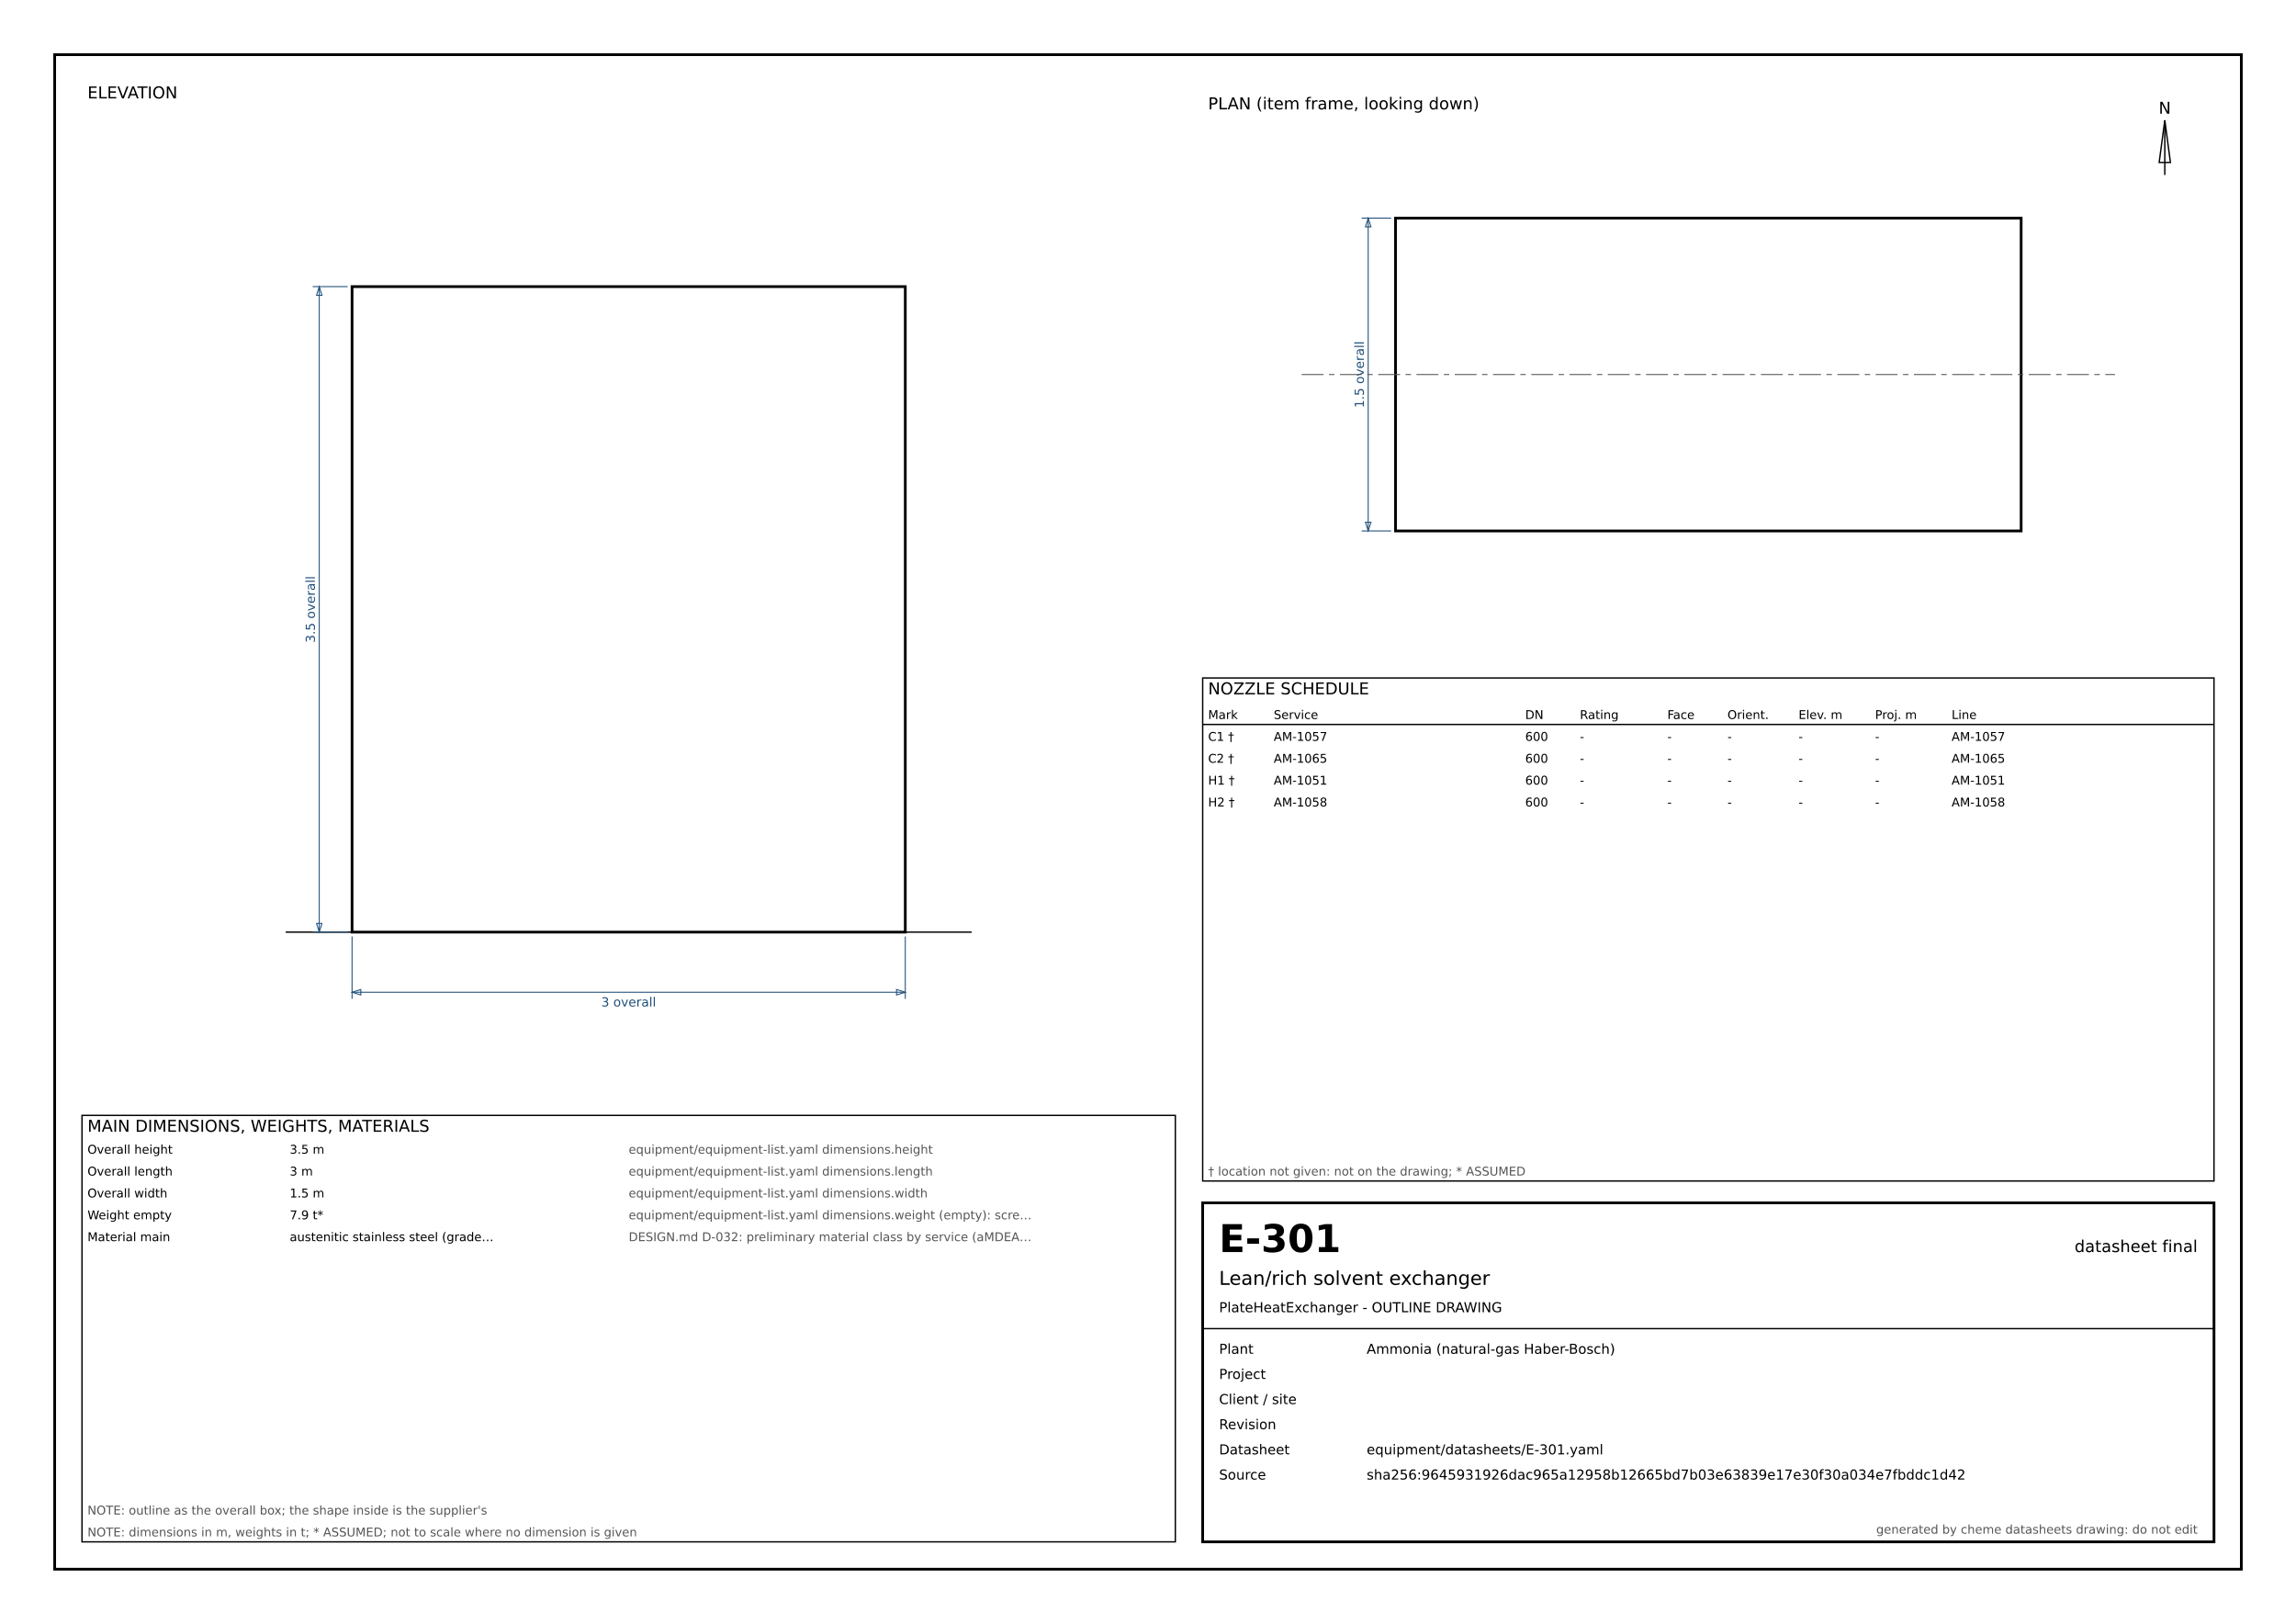
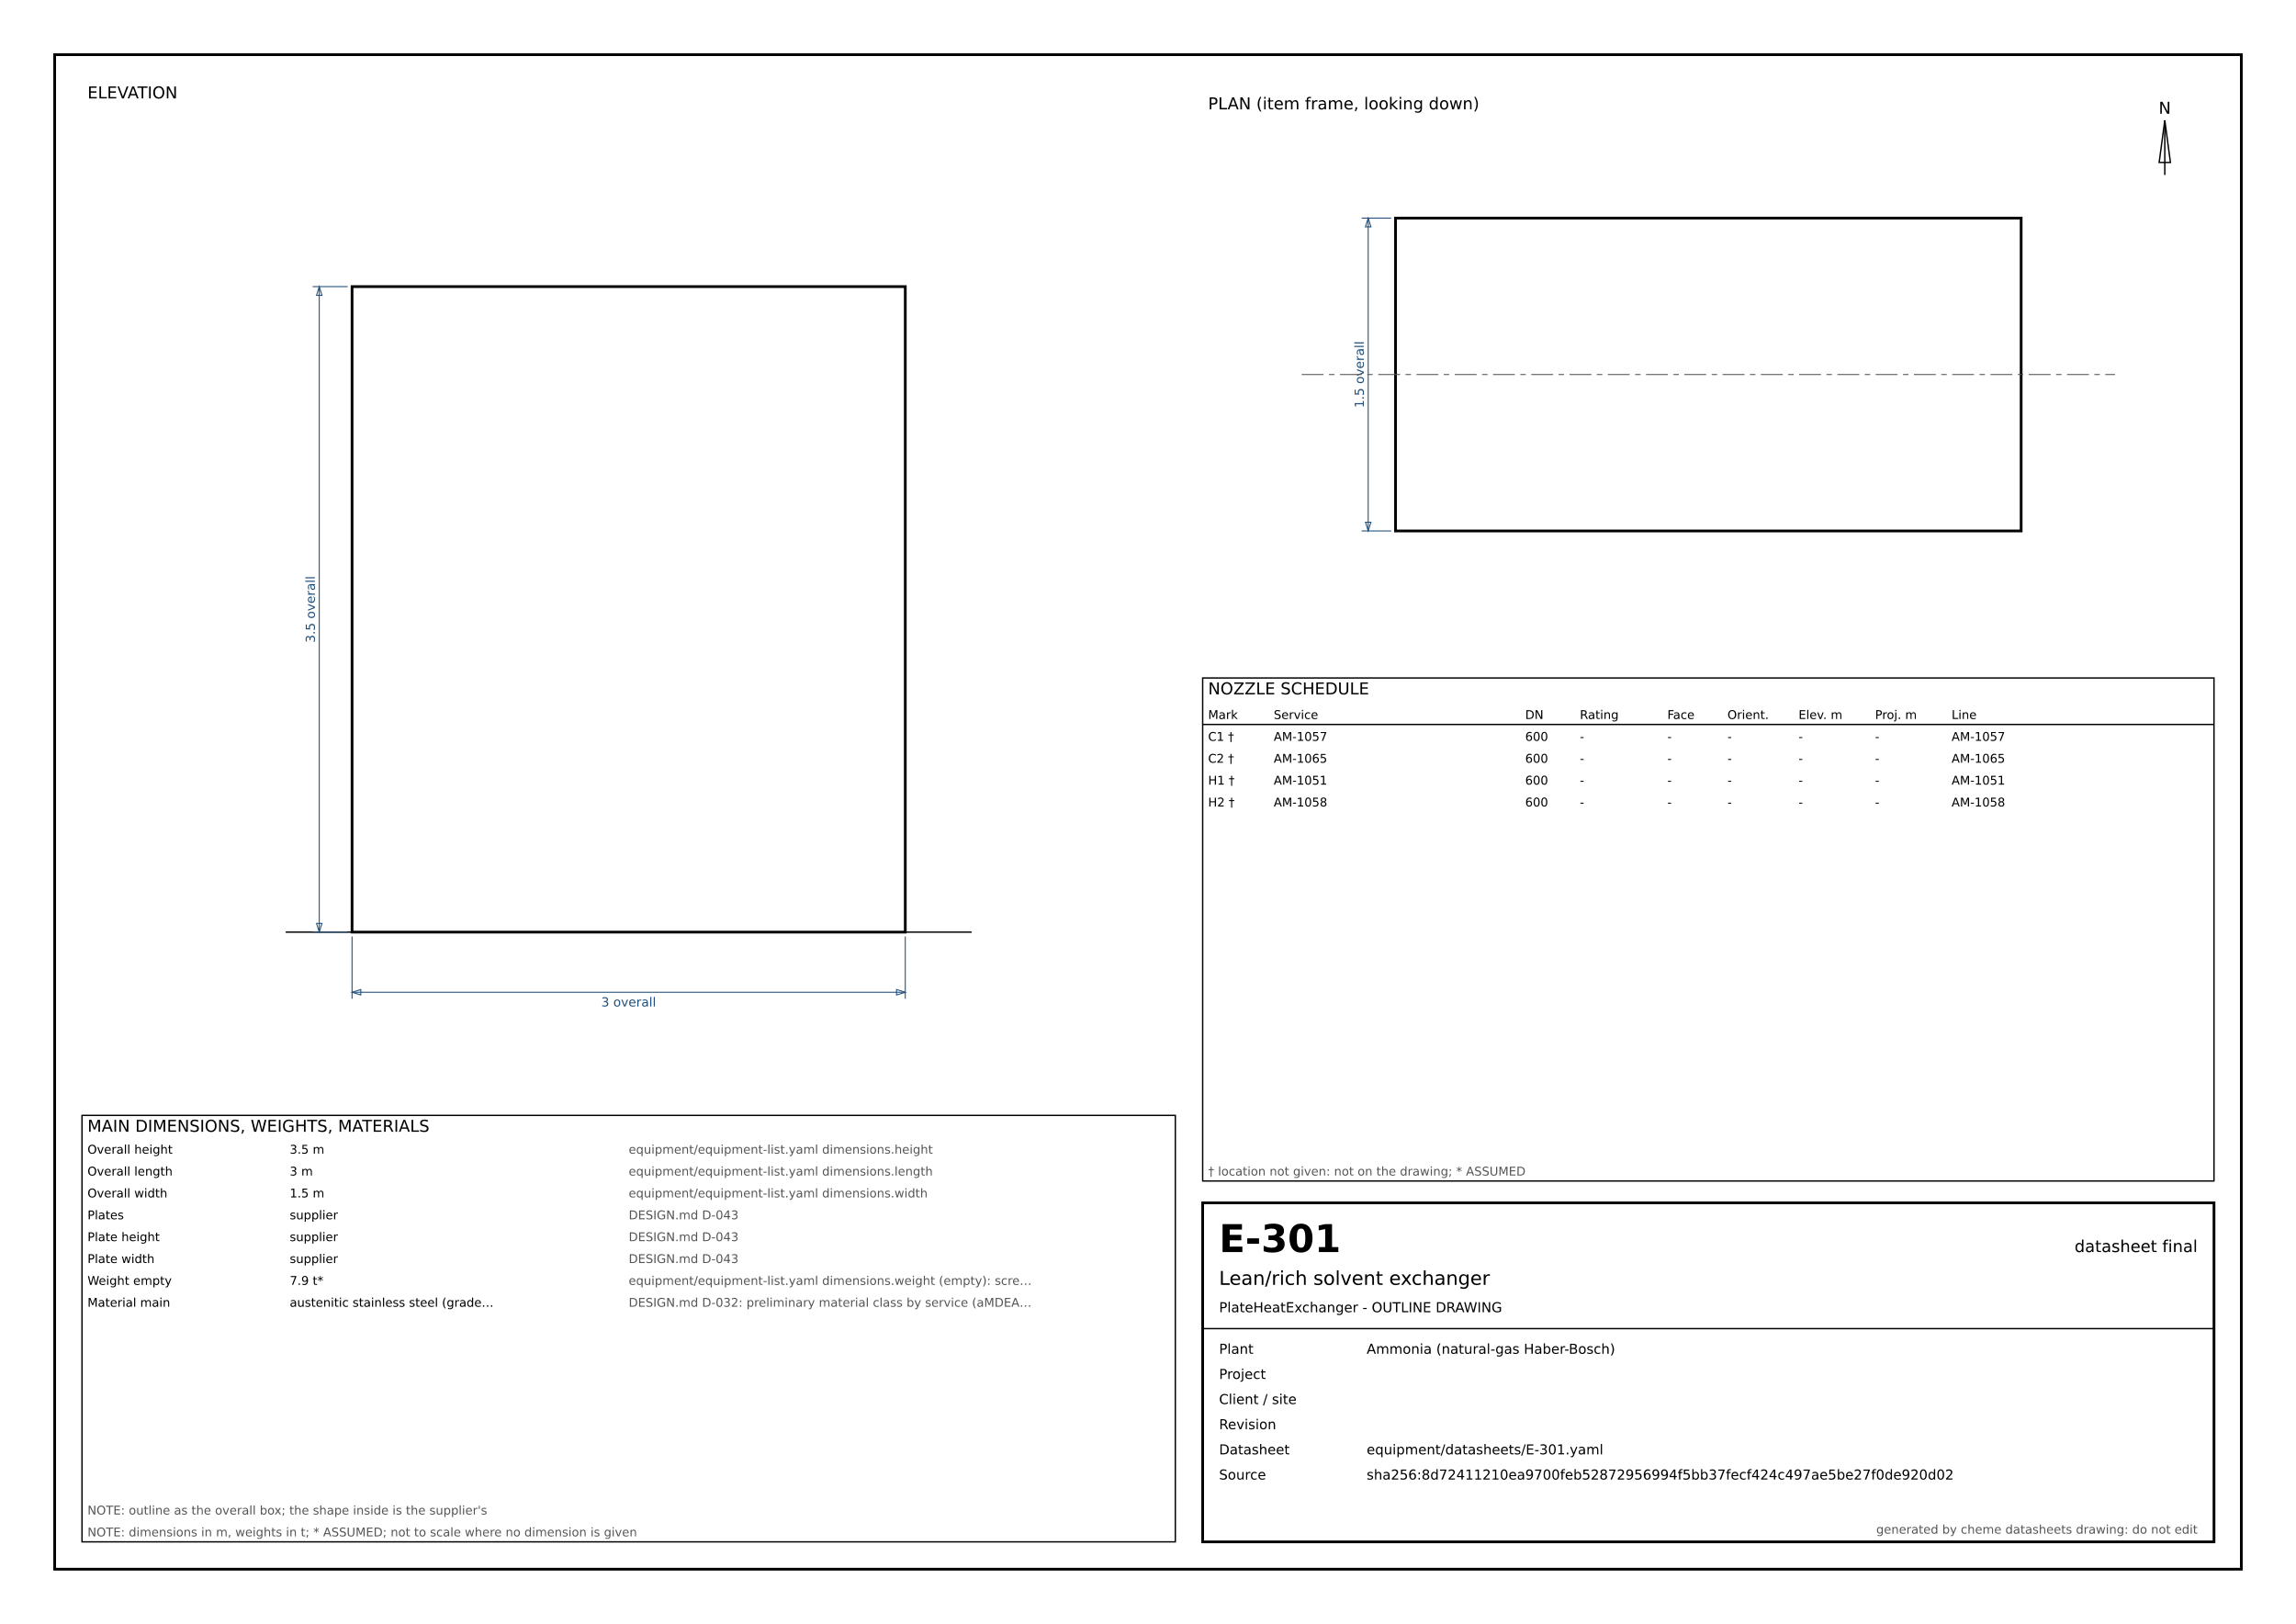
<svg xmlns="http://www.w3.org/2000/svg" width="420mm" height="297mm" viewBox="0 0 420 297">
  <style>
.frame{fill:none;stroke:#000;stroke-width:0.5}
.thin{fill:none;stroke:#000;stroke-width:0.25}
.outline{fill:#fff;stroke:#000;stroke-width:0.5}
.hidden{fill:none;stroke:#000;stroke-width:0.25;stroke-dasharray:1.5 1}
.centre{fill:none;stroke:#555;stroke-width:0.18;stroke-dasharray:4 1 1 1}
.tl{fill:none;stroke:#555;stroke-width:0.18;stroke-dasharray:2 1}
.dim{fill:none;stroke:#1f4e79;stroke-width:0.18}
.nozzle{fill:#fff;stroke:#b71c1c;stroke-width:0.35}
.section{fill:none;stroke:#2e7d32;stroke-width:0.25;stroke-dasharray:2 1}
text{font-family:'DejaVu Sans',Arial,Helvetica,sans-serif;fill:#000}
.t2{font-size:2.2px}.t25{font-size:2.5px}.t3{font-size:3px}.t35{font-size:3.5px}
.t5{font-size:5px;font-weight:bold}.t7{font-size:7px;font-weight:bold}
.dimt{font-size:2.3px;fill:#1f4e79}.nt{font-size:2.3px;fill:#b71c1c}
.note{font-size:2.2px;fill:#555}
.draft{font-size:40px;font-weight:bold;fill:#c62828;fill-opacity:0.12}
</style>
  <rect x="0" y="0" width="420" height="297" fill="#fff" />
  <rect x="10" y="10" width="400" height="277" class="frame" />
  <text x="16" y="18" class="t3" text-anchor="start">ELEVATION</text>
  <rect x="64.4" y="52.42" width="101.2" height="118.06" class="outline" />
  <line x1="52.26" y1="170.48" x2="177.74" y2="170.48" class="thin" />
  <line x1="64.4" y1="171.28" x2="64.4" y2="182.68" class="dim" />
  <line x1="165.6" y1="171.28" x2="165.6" y2="182.68" class="dim" />
  <line x1="64.4" y1="181.48" x2="165.6" y2="181.48" class="dim" />
  <path d="M64.4,181.48 l1.6,0.5 l0,-1 z" class="dim" />
  <path d="M165.6,181.48 l-1.6,0.5 l0,-1 z" class="dim" />
  <text x="115" y="184.08" class="dimt" text-anchor="middle">3 overall</text>
  <line x1="63.6" y1="170.48" x2="57.2" y2="170.48" class="dim" />
  <line x1="63.6" y1="52.42" x2="57.2" y2="52.42" class="dim" />
  <line x1="58.4" y1="170.48" x2="58.4" y2="52.42" class="dim" />
  <path d="M58.4,170.48 l0.5,-1.6 l-1,0 z" class="dim" />
  <path d="M58.4,52.42 l0.5,1.6 l-1,0 z" class="dim" />
  <text x="57.6" y="111.45" class="dimt" text-anchor="middle" transform="rotate(-90 57.6 111.45)">3.5 overall</text>
  <rect x="255.28" y="39.89" width="114.44" height="57.22" class="outline" />
  <line x1="254.48" y1="97.11" x2="249.08" y2="97.11" class="dim" />
  <line x1="254.48" y1="39.89" x2="249.08" y2="39.89" class="dim" />
  <line x1="250.28" y1="97.11" x2="250.28" y2="39.89" class="dim" />
  <path d="M250.28,97.11 l0.5,-1.6 l-1,0 z" class="dim" />
  <path d="M250.28,39.89 l0.5,1.6 l-1,0 z" class="dim" />
  <text x="249.48" y="68.5" class="dimt" text-anchor="middle" transform="rotate(-90 249.48 68.5)">1.5 overall</text>
  <line x1="238.11" y1="68.5" x2="386.89" y2="68.5" class="centre" />
  <line x1="396" y1="32" x2="396" y2="22" class="thin" />
  <path d="M396,22 L394.97,29.71 L397.03,29.71 z" class="thin" />
  <text x="396" y="20.8" class="t3" text-anchor="middle">N</text>
  <text x="221" y="20" class="t3" text-anchor="start">PLAN (item frame, looking down)</text>
  <text x="221" y="127" class="t3" text-anchor="start">NOZZLE SCHEDULE</text>
  <text x="221" y="131.5" class="t2" text-anchor="start">Mark</text>
  <text x="233" y="131.5" class="t2" text-anchor="start">Service</text>
  <text x="279" y="131.5" class="t2" text-anchor="start">DN</text>
  <text x="289" y="131.5" class="t2" text-anchor="start">Rating</text>
  <text x="305" y="131.5" class="t2" text-anchor="start">Face</text>
  <text x="316" y="131.5" class="t2" text-anchor="start">Orient.</text>
  <text x="329" y="131.5" class="t2" text-anchor="start">Elev. m</text>
  <text x="343" y="131.5" class="t2" text-anchor="start">Proj. m</text>
  <text x="357" y="131.5" class="t2" text-anchor="start">Line</text>
  <line x1="220" y1="132.5" x2="405" y2="132.5" class="thin" />
  <text x="221" y="135.5" class="t2" text-anchor="start">C1 †</text>
  <text x="233" y="135.5" class="t2" text-anchor="start">AM-1057</text>
  <text x="279" y="135.5" class="t2" text-anchor="start">600</text>
  <text x="289" y="135.5" class="t2" text-anchor="start">-</text>
  <text x="305" y="135.5" class="t2" text-anchor="start">-</text>
  <text x="316" y="135.5" class="t2" text-anchor="start">-</text>
  <text x="329" y="135.5" class="t2" text-anchor="start">-</text>
  <text x="343" y="135.5" class="t2" text-anchor="start">-</text>
  <text x="357" y="135.5" class="t2" text-anchor="start">AM-1057</text>
  <text x="221" y="139.5" class="t2" text-anchor="start">C2 †</text>
  <text x="233" y="139.5" class="t2" text-anchor="start">AM-1065</text>
  <text x="279" y="139.5" class="t2" text-anchor="start">600</text>
  <text x="289" y="139.5" class="t2" text-anchor="start">-</text>
  <text x="305" y="139.5" class="t2" text-anchor="start">-</text>
  <text x="316" y="139.5" class="t2" text-anchor="start">-</text>
  <text x="329" y="139.5" class="t2" text-anchor="start">-</text>
  <text x="343" y="139.5" class="t2" text-anchor="start">-</text>
  <text x="357" y="139.5" class="t2" text-anchor="start">AM-1065</text>
  <text x="221" y="143.5" class="t2" text-anchor="start">H1 †</text>
  <text x="233" y="143.5" class="t2" text-anchor="start">AM-1051</text>
  <text x="279" y="143.5" class="t2" text-anchor="start">600</text>
  <text x="289" y="143.5" class="t2" text-anchor="start">-</text>
  <text x="305" y="143.5" class="t2" text-anchor="start">-</text>
  <text x="316" y="143.5" class="t2" text-anchor="start">-</text>
  <text x="329" y="143.5" class="t2" text-anchor="start">-</text>
  <text x="343" y="143.5" class="t2" text-anchor="start">-</text>
  <text x="357" y="143.5" class="t2" text-anchor="start">AM-1051</text>
  <text x="221" y="147.5" class="t2" text-anchor="start">H2 †</text>
  <text x="233" y="147.5" class="t2" text-anchor="start">AM-1058</text>
  <text x="279" y="147.5" class="t2" text-anchor="start">600</text>
  <text x="289" y="147.5" class="t2" text-anchor="start">-</text>
  <text x="305" y="147.5" class="t2" text-anchor="start">-</text>
  <text x="316" y="147.5" class="t2" text-anchor="start">-</text>
  <text x="329" y="147.5" class="t2" text-anchor="start">-</text>
  <text x="343" y="147.5" class="t2" text-anchor="start">-</text>
  <text x="357" y="147.5" class="t2" text-anchor="start">AM-1058</text>
  <text x="221" y="215" class="note" text-anchor="start">† location not given: not on the drawing; * ASSUMED</text>
  <rect x="220" y="124" width="185" height="92" class="thin" />
  <text x="16" y="207" class="t3" text-anchor="start">MAIN DIMENSIONS, WEIGHTS, MATERIALS</text>
  <text x="16" y="211" class="t2" text-anchor="start">Overall height</text>
  <text x="53" y="211" class="t2" text-anchor="start">3.5 m</text>
  <text x="115" y="211" class="note" text-anchor="start">equipment/equipment-list.yaml dimensions.height</text>
  <text x="16" y="215" class="t2" text-anchor="start">Overall length</text>
  <text x="53" y="215" class="t2" text-anchor="start">3 m</text>
  <text x="115" y="215" class="note" text-anchor="start">equipment/equipment-list.yaml dimensions.length</text>
  <text x="16" y="219" class="t2" text-anchor="start">Overall width</text>
  <text x="53" y="219" class="t2" text-anchor="start">1.5 m</text>
  <text x="115" y="219" class="note" text-anchor="start">equipment/equipment-list.yaml dimensions.width</text>
-   <text x="16" y="223" class="t2" text-anchor="start">Weight empty</text>
-   <text x="53" y="223" class="t2" text-anchor="start">7.9 t*</text>
-   <text x="115" y="223" class="note" text-anchor="start">equipment/equipment-list.yaml dimensions.weight (empty): scre…</text>
-   <text x="16" y="227" class="t2" text-anchor="start">Material main</text>
-   <text x="53" y="227" class="t2" text-anchor="start">austenitic stainless steel (grade…</text>
-   <text x="115" y="227" class="note" text-anchor="start">DESIGN.md D-032: preliminary material class by service (aMDEA…</text>
+   <text x="16" y="223" class="t2" text-anchor="start">Plates</text>
+   <text x="53" y="223" class="t2" text-anchor="start">supplier</text>
+   <text x="115" y="223" class="note" text-anchor="start">DESIGN.md D-043</text>
+   <text x="16" y="227" class="t2" text-anchor="start">Plate height</text>
+   <text x="53" y="227" class="t2" text-anchor="start">supplier</text>
+   <text x="115" y="227" class="note" text-anchor="start">DESIGN.md D-043</text>
+   <text x="16" y="231" class="t2" text-anchor="start">Plate width</text>
+   <text x="53" y="231" class="t2" text-anchor="start">supplier</text>
+   <text x="115" y="231" class="note" text-anchor="start">DESIGN.md D-043</text>
+   <text x="16" y="235" class="t2" text-anchor="start">Weight empty</text>
+   <text x="53" y="235" class="t2" text-anchor="start">7.9 t*</text>
+   <text x="115" y="235" class="note" text-anchor="start">equipment/equipment-list.yaml dimensions.weight (empty): scre…</text>
+   <text x="16" y="239" class="t2" text-anchor="start">Material main</text>
+   <text x="53" y="239" class="t2" text-anchor="start">austenitic stainless steel (grade…</text>
+   <text x="115" y="239" class="note" text-anchor="start">DESIGN.md D-032: preliminary material class by service (aMDEA…</text>
  <text x="16" y="277" class="note" text-anchor="start">NOTE: outline as the overall box; the shape inside is the supplier's</text>
  <text x="16" y="281" class="note" text-anchor="start">NOTE: dimensions in m, weights in t; * ASSUMED; not to scale where no dimension is given</text>
  <rect x="15" y="204" width="200" height="78" class="thin" />
  <rect x="220" y="220" width="185" height="62" class="frame" />
  <text x="223" y="229" class="t7" text-anchor="start">E-301</text>
  <text x="223" y="235" class="t35" text-anchor="start">Lean/rich solvent exchanger</text>
  <text x="223" y="240" class="t25" text-anchor="start">PlateHeatExchanger - OUTLINE DRAWING</text>
  <line x1="220" y1="243" x2="405" y2="243" class="thin" />
  <text x="223" y="247.6" class="t25" text-anchor="start">Plant</text>
  <text x="250" y="247.6" class="t25" text-anchor="start">Ammonia (natural-gas Haber-Bosch)</text>
  <text x="223" y="252.2" class="t25" text-anchor="start">Project</text>
  <text x="250" y="252.2" class="t25" text-anchor="start" />
  <text x="223" y="256.8" class="t25" text-anchor="start">Client / site</text>
  <text x="250" y="256.8" class="t25" text-anchor="start" />
  <text x="223" y="261.4" class="t25" text-anchor="start">Revision</text>
  <text x="250" y="261.4" class="t25" text-anchor="start" />
  <text x="223" y="266" class="t25" text-anchor="start">Datasheet</text>
  <text x="250" y="266" class="t25" text-anchor="start">equipment/datasheets/E-301.yaml</text>
  <text x="223" y="270.6" class="t25" text-anchor="start">Source</text>
-   <text x="250" y="270.6" class="t25" text-anchor="start">sha256:9645931926dac965a12958b12665bd7b03e63839e17e30f30a034e7fbddc1d42</text>
+   <text x="250" y="270.6" class="t25" text-anchor="start">sha256:8d72411210ea9700feb52872956994f5bb37fecf424c497ae5be27f0de920d02</text>
  <text x="402" y="229" class="t3" text-anchor="end">datasheet final</text>
  <text x="402" y="280.5" class="note" text-anchor="end">generated by cheme datasheets drawing: do not edit</text>
</svg>
